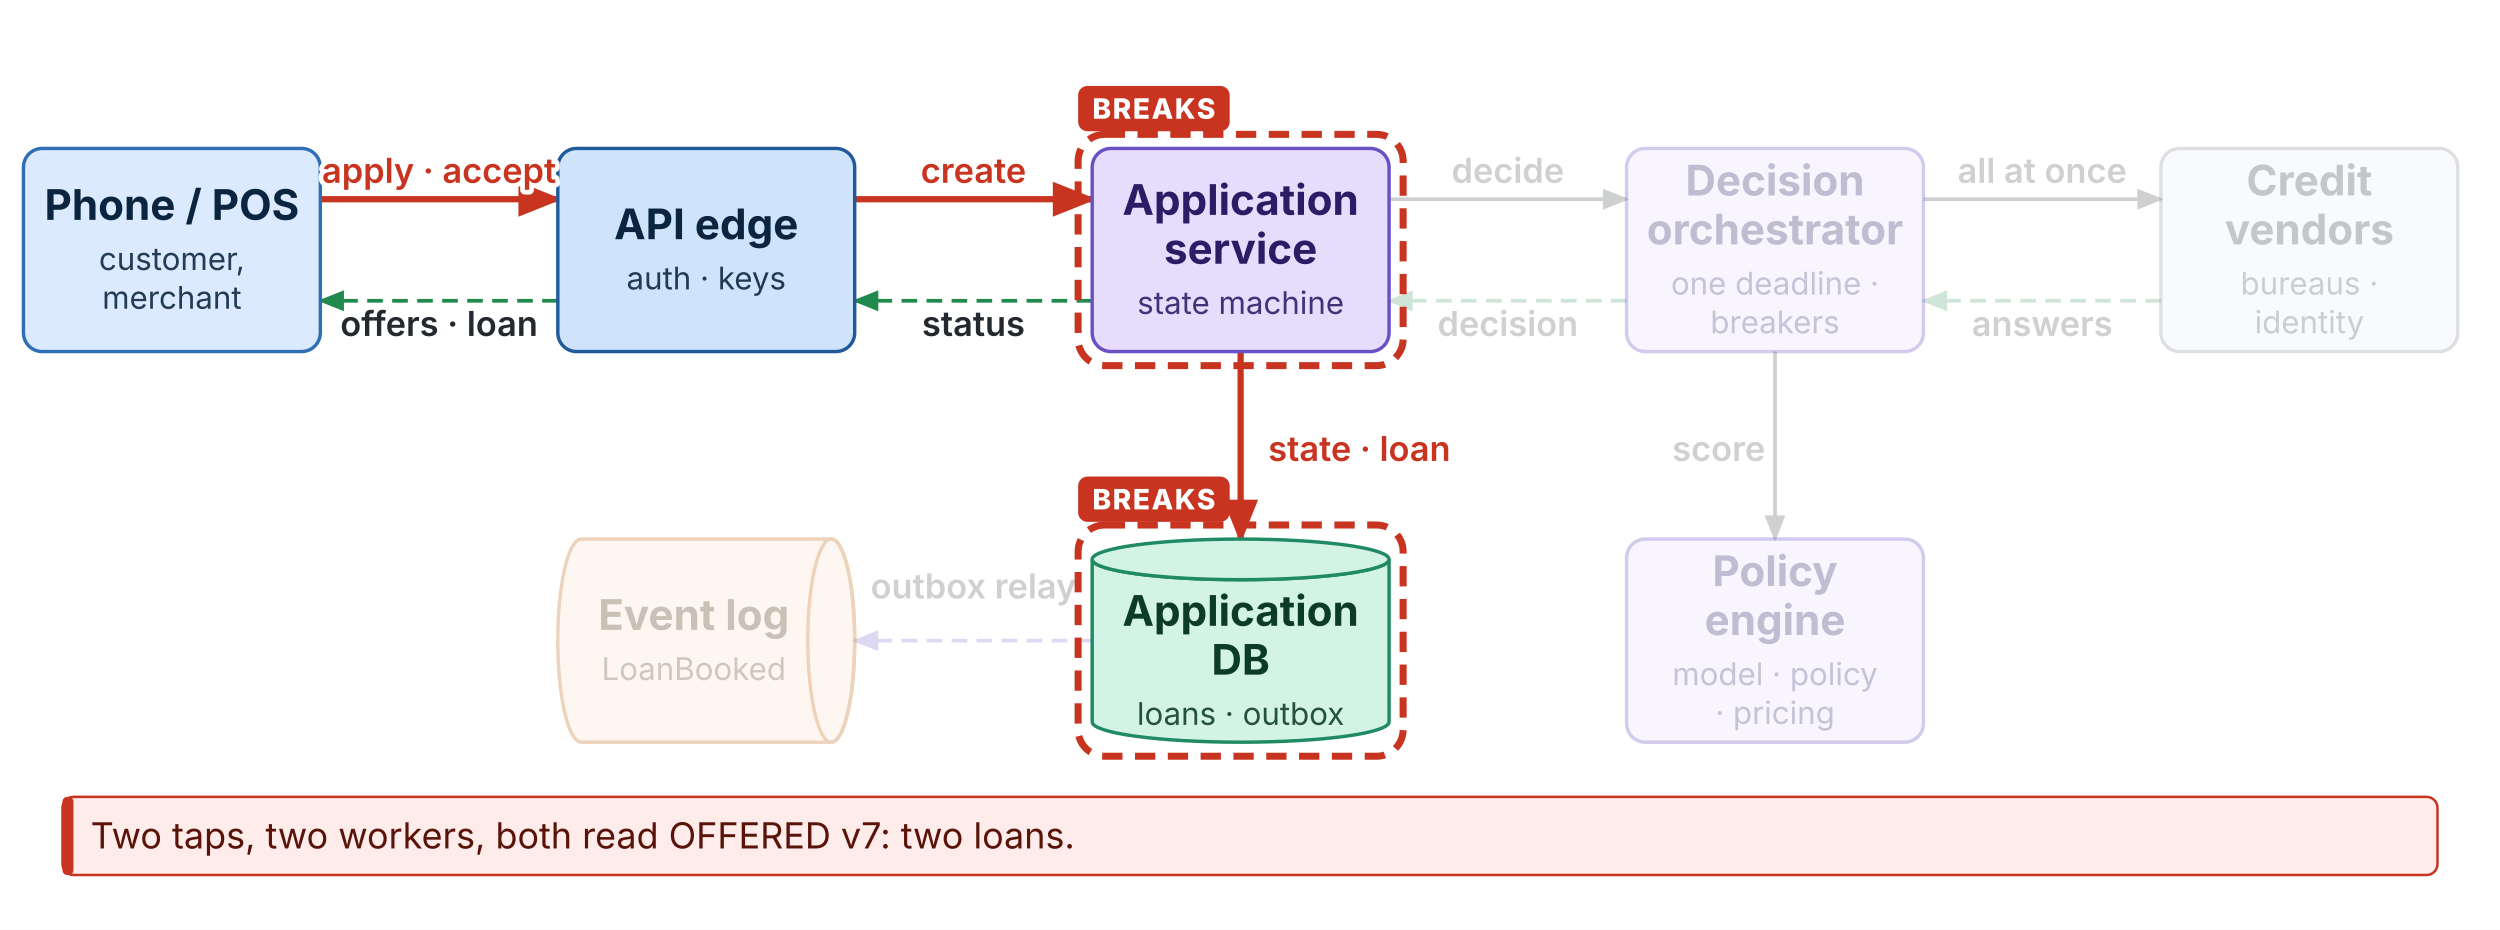
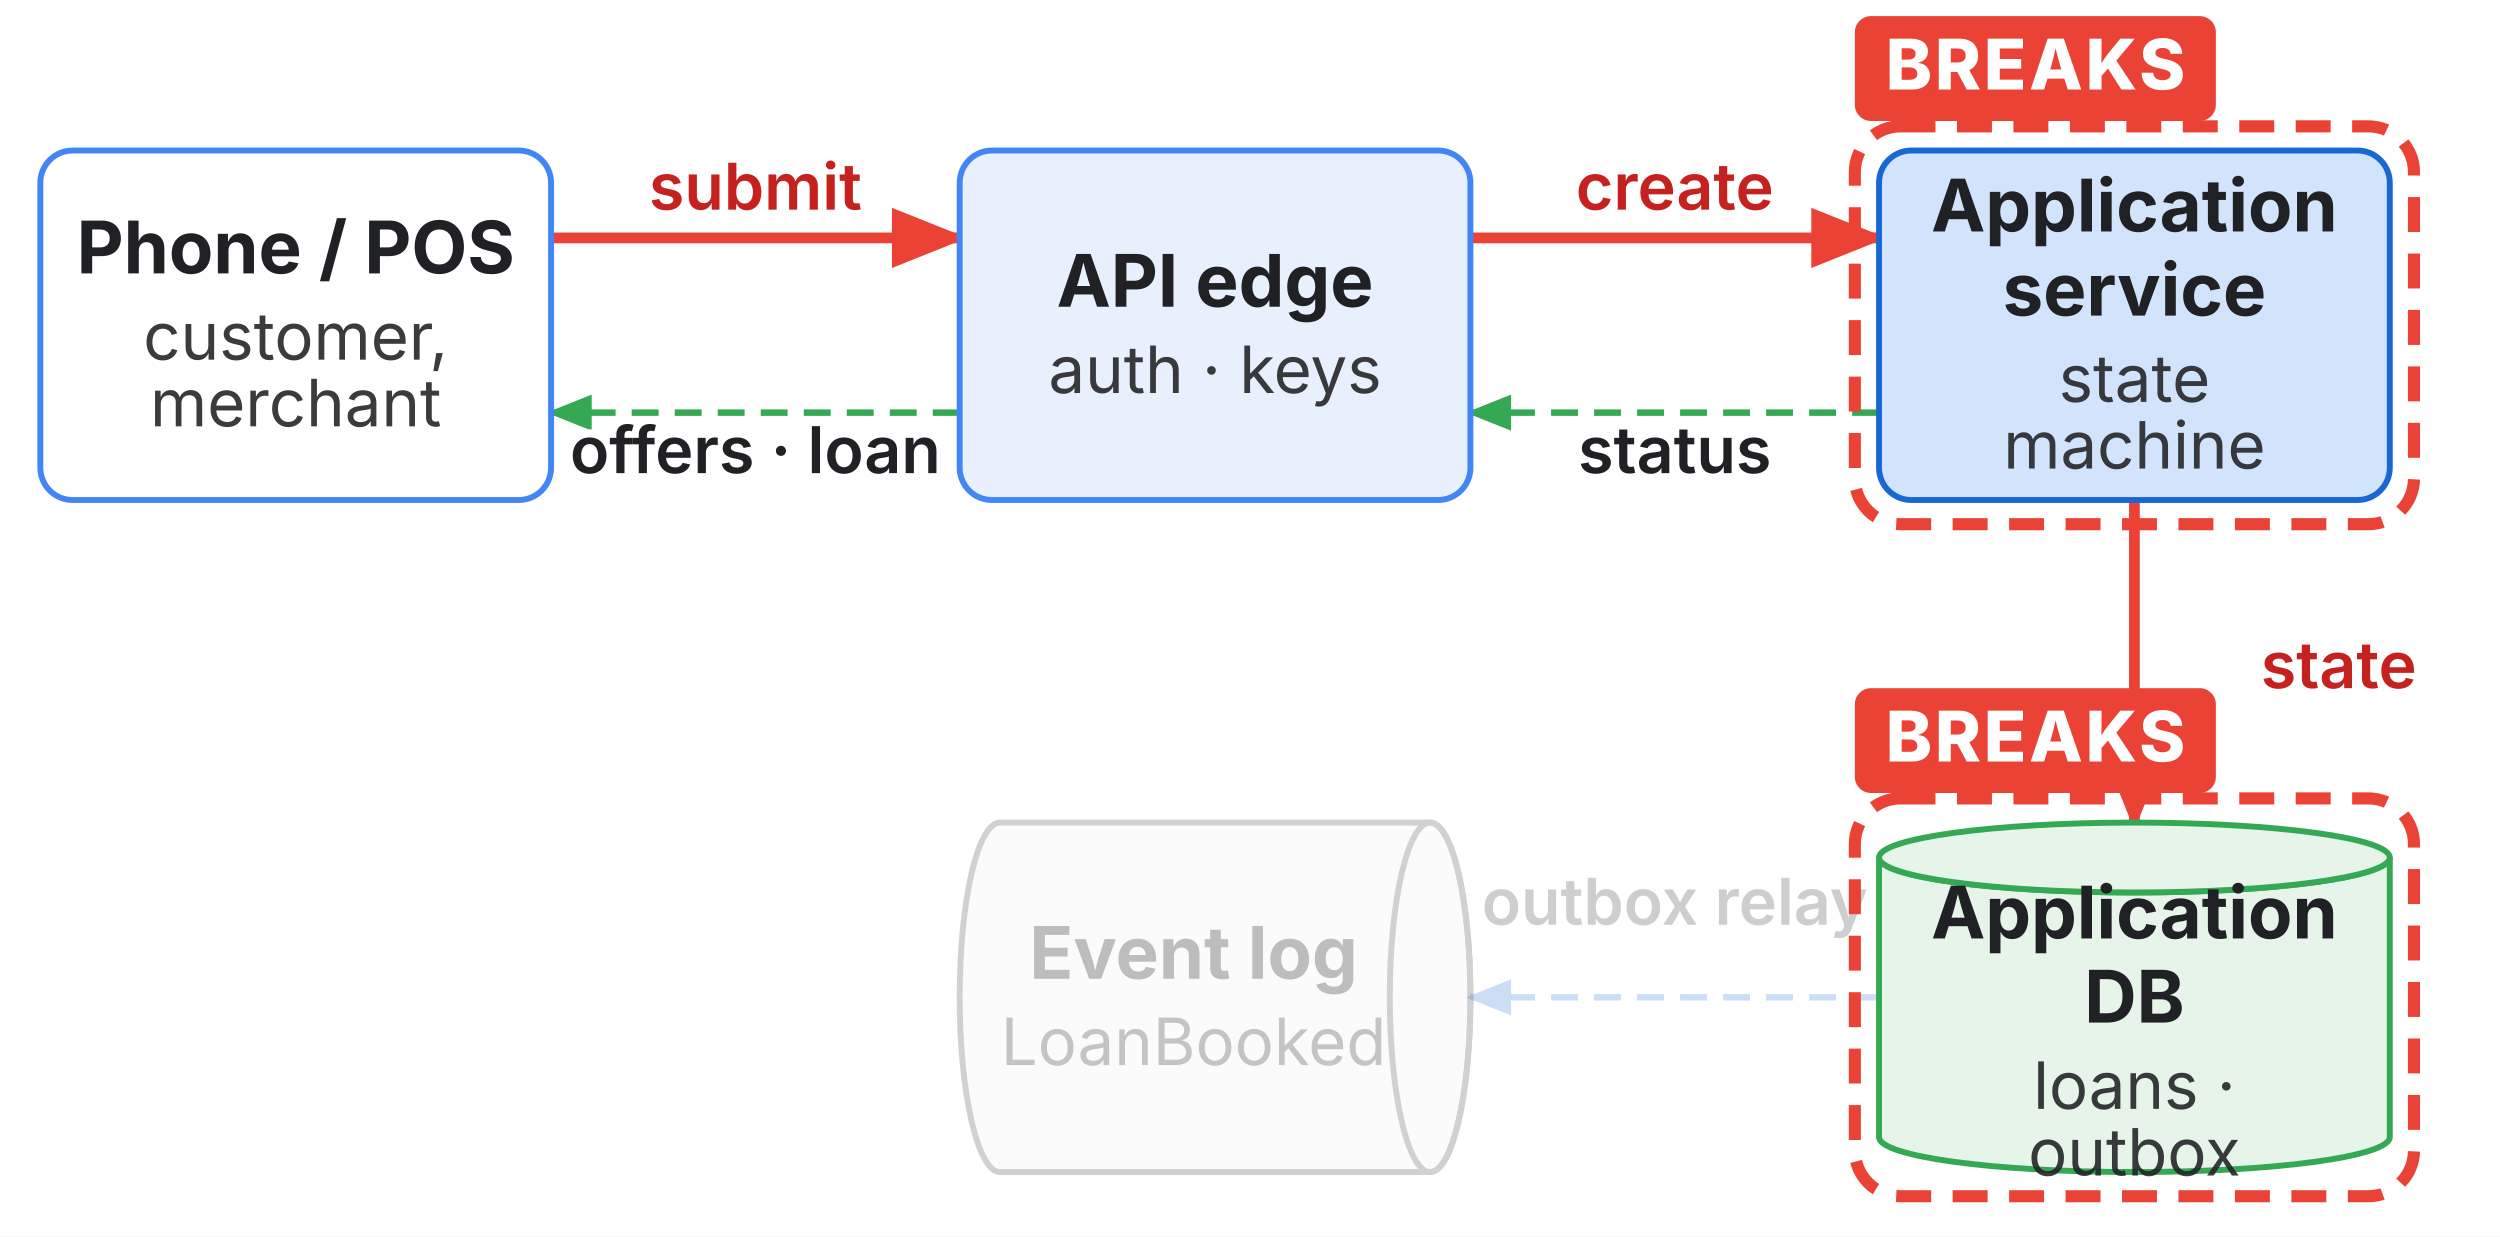
- <svg xmlns="http://www.w3.org/2000/svg" class="base" viewBox="0 205 1600 595" width="1600" height="595">
+ <svg xmlns="http://www.w3.org/2000/svg" class="base" viewBox="0 244 930 460" width="930" height="460">
  <defs>
-     <marker id="bs-1f8a4c" viewBox="0 0 10 10" refX="9" refY="5" markerWidth="7" markerHeight="7" orient="auto">
-       <path d="M0,1 L10,5 L0,9 z" fill="#1f8a4c" />
+     <marker id="bs-1967d2" viewBox="0 0 10 10" refX="9" refY="5" markerWidth="7" markerHeight="7" orient="auto">
+       <path d="M0,1 L10,5 L0,9 z" fill="#1967d2" />
    </marker>
-     <marker id="bs-s-1f8a4c" viewBox="0 0 10 10" refX="1" refY="5" markerWidth="7" markerHeight="7" orient="auto">
-       <path d="M10,1 L0,5 L10,9 z" fill="#1f8a4c" />
+     <marker id="bs-s-1967d2" viewBox="0 0 10 10" refX="1" refY="5" markerWidth="7" markerHeight="7" orient="auto">
+       <path d="M10,1 L0,5 L10,9 z" fill="#1967d2" />
    </marker>
-     <marker id="bs-24292f" viewBox="0 0 10 10" refX="9" refY="5" markerWidth="7" markerHeight="7" orient="auto">
-       <path d="M0,1 L10,5 L0,9 z" fill="#24292f" />
+     <marker id="bs-34a853" viewBox="0 0 10 10" refX="9" refY="5" markerWidth="7" markerHeight="7" orient="auto">
+       <path d="M0,1 L10,5 L0,9 z" fill="#34a853" />
    </marker>
-     <marker id="bs-s-24292f" viewBox="0 0 10 10" refX="1" refY="5" markerWidth="7" markerHeight="7" orient="auto">
-       <path d="M10,1 L0,5 L10,9 z" fill="#24292f" />
+     <marker id="bs-s-34a853" viewBox="0 0 10 10" refX="1" refY="5" markerWidth="7" markerHeight="7" orient="auto">
+       <path d="M10,1 L0,5 L10,9 z" fill="#34a853" />
    </marker>
-     <marker id="bs-6b4fc4" viewBox="0 0 10 10" refX="9" refY="5" markerWidth="7" markerHeight="7" orient="auto">
-       <path d="M0,1 L10,5 L0,9 z" fill="#6b4fc4" />
+     <marker id="bs-ea4335" viewBox="0 0 10 10" refX="9" refY="5" markerWidth="7" markerHeight="7" orient="auto">
+       <path d="M0,1 L10,5 L0,9 z" fill="#ea4335" />
    </marker>
-     <marker id="bs-s-6b4fc4" viewBox="0 0 10 10" refX="1" refY="5" markerWidth="7" markerHeight="7" orient="auto">
-       <path d="M10,1 L0,5 L10,9 z" fill="#6b4fc4" />
-     </marker>
-     <marker id="bs-c8341f" viewBox="0 0 10 10" refX="9" refY="5" markerWidth="7" markerHeight="7" orient="auto">
-       <path d="M0,1 L10,5 L0,9 z" fill="#c8341f" />
-     </marker>
-     <marker id="bs-s-c8341f" viewBox="0 0 10 10" refX="1" refY="5" markerWidth="7" markerHeight="7" orient="auto">
-       <path d="M10,1 L0,5 L10,9 z" fill="#c8341f" />
+     <marker id="bs-s-ea4335" viewBox="0 0 10 10" refX="1" refY="5" markerWidth="7" markerHeight="7" orient="auto">
+       <path d="M10,1 L0,5 L10,9 z" fill="#ea4335" />
    </marker>
  </defs>
-   <rect width="1600" height="800" fill="#ffffff" />
-   <path d="M205.0,332.5 L357.0,332.5" fill="none" stroke="#c8341f" stroke-width="4" marker-end="url(#bs-c8341f)" />
-   <path d="M357.0,397.5 L205.0,397.5" fill="none" stroke="#1f8a4c" stroke-width="2.4" stroke-dasharray="10 6" marker-end="url(#bs-1f8a4c)" />
-   <path d="M547.0,332.5 L699.0,332.5" fill="none" stroke="#c8341f" stroke-width="4" marker-end="url(#bs-c8341f)" />
-   <path d="M699.0,397.5 L547.0,397.5" fill="none" stroke="#1f8a4c" stroke-width="2.4" stroke-dasharray="10 6" marker-end="url(#bs-1f8a4c)" />
-   <path d="M794.0,430.0 L794.0,550.0" fill="none" stroke="#c8341f" stroke-width="4" marker-end="url(#bs-c8341f)" />
-   <path d="M889.0,332.5 L1041.0,332.5" fill="none" stroke="#24292f" stroke-width="2.4" marker-end="url(#bs-24292f)" opacity="0.22" />
-   <path d="M1041.0,397.5 L889.0,397.5" fill="none" stroke="#1f8a4c" stroke-width="2.4" stroke-dasharray="10 6" marker-end="url(#bs-1f8a4c)" opacity="0.22" />
-   <path d="M1231.0,332.5 L1383.0,332.5" fill="none" stroke="#24292f" stroke-width="2.4" marker-end="url(#bs-24292f)" opacity="0.22" />
-   <path d="M1383.0,397.5 L1231.0,397.5" fill="none" stroke="#1f8a4c" stroke-width="2.4" stroke-dasharray="10 6" marker-end="url(#bs-1f8a4c)" opacity="0.22" />
-   <path d="M1136.0,430.0 L1136.0,550.0" fill="none" stroke="#24292f" stroke-width="2.4" marker-end="url(#bs-24292f)" opacity="0.22" />
-   <path d="M699.0,615.0 L547.0,615.0" fill="none" stroke="#6b4fc4" stroke-width="2.4" stroke-dasharray="10 6" marker-end="url(#bs-6b4fc4)" opacity="0.22" />
-   <rect x="15" y="300" width="190" height="130" rx="12" fill="#dbeafe" stroke="#2f6fb5" stroke-width="2.2" />
-   <text x="110.0" y="345.7" text-anchor="middle" font-family="Inter, Helvetica, Arial, sans-serif" font-size="27" font-weight="700" fill="#0b2540">Phone / POS</text>
-   <text x="110.0" y="377.8" text-anchor="middle" font-family="Inter, Helvetica, Arial, sans-serif" font-size="20.0" fill="#0b2540" fill-opacity="0.88">customer,</text>
-   <text x="110.0" y="402.6" text-anchor="middle" font-family="Inter, Helvetica, Arial, sans-serif" font-size="20.0" fill="#0b2540" fill-opacity="0.88">merchant</text>
-   <rect x="357" y="300" width="190" height="130" rx="12" fill="#cfe3fb" stroke="#215a9a" stroke-width="2.2" />
-   <text x="452.0" y="358.1" text-anchor="middle" font-family="Inter, Helvetica, Arial, sans-serif" font-size="27" font-weight="700" fill="#0b2540">API edge</text>
-   <text x="452.0" y="390.2" text-anchor="middle" font-family="Inter, Helvetica, Arial, sans-serif" font-size="20.0" fill="#0b2540" fill-opacity="0.88">auth · keys</text>
-   <rect x="699" y="300" width="190" height="130" rx="12" fill="#e6dcfb" stroke="#6b4fc4" stroke-width="2.2" />
-   <text x="794.0" y="342.5" text-anchor="middle" font-family="Inter, Helvetica, Arial, sans-serif" font-size="27" font-weight="700" fill="#2a1d66">Application</text>
-   <text x="794.0" y="373.8" text-anchor="middle" font-family="Inter, Helvetica, Arial, sans-serif" font-size="27" font-weight="700" fill="#2a1d66">service</text>
-   <text x="794.0" y="405.9" text-anchor="middle" font-family="Inter, Helvetica, Arial, sans-serif" font-size="20.0" fill="#2a1d66" fill-opacity="0.88">state machine</text>
-   <g opacity="0.3">
-     <rect x="1041" y="300" width="190" height="130" rx="12" fill="#e6dcfb" stroke="#6b4fc4" stroke-width="2.2" />
-     <text x="1136.0" y="330.1" text-anchor="middle" font-family="Inter, Helvetica, Arial, sans-serif" font-size="27" font-weight="700" fill="#2a1d66">Decision</text>
-     <text x="1136.0" y="361.4" text-anchor="middle" font-family="Inter, Helvetica, Arial, sans-serif" font-size="27" font-weight="700" fill="#2a1d66">orchestrator</text>
-     <text x="1136.0" y="393.5" text-anchor="middle" font-family="Inter, Helvetica, Arial, sans-serif" font-size="20.0" fill="#2a1d66" fill-opacity="0.88">one deadline ·</text>
-     <text x="1136.0" y="418.3" text-anchor="middle" font-family="Inter, Helvetica, Arial, sans-serif" font-size="20.0" fill="#2a1d66" fill-opacity="0.88">breakers</text>
+   <rect x="0" y="244" width="930" height="460" fill="#ffffff" />
+   <path data-k="e:p-a" d="M205.0,332.5 L357.0,332.5" fill="none" stroke="#ea4335" stroke-width="4" marker-end="url(#bs-ea4335)" />
+   <path data-k="e:a-p" d="M357.0,397.5 L205.0,397.5" fill="none" stroke="#34a853" stroke-width="2.4" stroke-dasharray="10 6" marker-end="url(#bs-34a853)" />
+   <path data-k="e:a-ap" d="M547.0,332.5 L699.0,332.5" fill="none" stroke="#ea4335" stroke-width="4" marker-end="url(#bs-ea4335)" />
+   <path data-k="e:ap-a" d="M699.0,397.5 L547.0,397.5" fill="none" stroke="#34a853" stroke-width="2.4" stroke-dasharray="10 6" marker-end="url(#bs-34a853)" />
+   <path data-k="e:ap-db" d="M794.0,430.0 L794.0,550.0" fill="none" stroke="#ea4335" stroke-width="4" marker-end="url(#bs-ea4335)" />
+   <path data-k="e:db-l" d="M699.0,615.0 L547.0,615.0" fill="none" stroke="#1967d2" stroke-width="2.4" stroke-dasharray="10 6" marker-end="url(#bs-1967d2)" opacity="0.22" />
+   <g data-k="n:pos">
+     <rect x="15" y="300" width="190" height="130" rx="12" fill="#ffffff" stroke="#4285f4" stroke-width="2.2" />
+     <text x="110.0" y="345.7" text-anchor="middle" font-family="Inter, Roboto, sans-serif" font-size="27" font-weight="700" fill="#202124">Phone / POS</text>
+     <text x="110.0" y="377.8" text-anchor="middle" font-family="Inter, Roboto, sans-serif" font-size="24.3" fill="#202124" fill-opacity="0.88">customer,</text>
+     <text x="110.0" y="402.6" text-anchor="middle" font-family="Inter, Roboto, sans-serif" font-size="24.3" fill="#202124" fill-opacity="0.88">merchant</text>
  </g>
-   <g opacity="0.3">
-     <rect x="1383" y="300" width="190" height="130" rx="12" fill="#eceff2" stroke="#8c959f" stroke-width="2.2" />
-     <text x="1478.0" y="330.1" text-anchor="middle" font-family="Inter, Helvetica, Arial, sans-serif" font-size="27" font-weight="700" fill="#3a424a">Credit</text>
-     <text x="1478.0" y="361.4" text-anchor="middle" font-family="Inter, Helvetica, Arial, sans-serif" font-size="27" font-weight="700" fill="#3a424a">vendors</text>
-     <text x="1478.0" y="393.5" text-anchor="middle" font-family="Inter, Helvetica, Arial, sans-serif" font-size="20.0" fill="#3a424a" fill-opacity="0.88">bureaus ·</text>
-     <text x="1478.0" y="418.3" text-anchor="middle" font-family="Inter, Helvetica, Arial, sans-serif" font-size="20.0" fill="#3a424a" fill-opacity="0.88">identity</text>
+   <g data-k="n:api">
+     <rect x="357" y="300" width="190" height="130" rx="12" fill="#e8f0fe" stroke="#4285f4" stroke-width="2.2" />
+     <text x="452.0" y="358.1" text-anchor="middle" font-family="Inter, Roboto, sans-serif" font-size="27" font-weight="700" fill="#202124">API edge</text>
+     <text x="452.0" y="390.2" text-anchor="middle" font-family="Inter, Roboto, sans-serif" font-size="24.3" fill="#202124" fill-opacity="0.88">auth · keys</text>
  </g>
-   <path d="M699,563 a95.0,13 0 0,0 190,0 v104 a95.0,13 0 0,1 -190,0 z" fill="#d3f3e6" stroke="#1f8a63" stroke-width="2.2" />
-   <ellipse cx="794.0" cy="563" rx="95.0" ry="13" fill="#d3f3e6" stroke="#1f8a63" stroke-width="2.2" />
-   <text x="794.0" y="605.5" text-anchor="middle" font-family="Inter, Helvetica, Arial, sans-serif" font-size="27" font-weight="700" fill="#0d3b2a">Application</text>
-   <text x="794.0" y="636.8" text-anchor="middle" font-family="Inter, Helvetica, Arial, sans-serif" font-size="27" font-weight="700" fill="#0d3b2a">DB</text>
-   <text x="794.0" y="668.9" text-anchor="middle" font-family="Inter, Helvetica, Arial, sans-serif" font-size="20.0" fill="#0d3b2a" fill-opacity="0.88">loans · outbox</text>
-   <g opacity="0.3">
-     <path d="M372,550 h160 a15,65.0 0 0,1 0,130 h-160 a15,65.0 0 0,1 0,-130 z" fill="#fde3cf" stroke="#c26a1b" stroke-width="2.2" />
-     <ellipse cx="532" cy="615.0" rx="15" ry="65.0" fill="none" stroke="#c26a1b" stroke-width="2.2" />
-     <text x="444.0" y="608.1" text-anchor="middle" font-family="Inter, Helvetica, Arial, sans-serif" font-size="27" font-weight="700" fill="#4f2a08">Event log</text>
-     <text x="444.0" y="640.2" text-anchor="middle" font-family="Inter, Helvetica, Arial, sans-serif" font-size="20.0" fill="#4f2a08" fill-opacity="0.88">LoanBooked</text>
+   <g data-k="n:app">
+     <rect x="699" y="300" width="190" height="130" rx="12" fill="#d2e3fc" stroke="#1967d2" stroke-width="2.2" />
+     <text x="794.0" y="330.1" text-anchor="middle" font-family="Inter, Roboto, sans-serif" font-size="27" font-weight="700" fill="#202124">Application</text>
+     <text x="794.0" y="361.4" text-anchor="middle" font-family="Inter, Roboto, sans-serif" font-size="27" font-weight="700" fill="#202124">service</text>
+     <text x="794.0" y="393.5" text-anchor="middle" font-family="Inter, Roboto, sans-serif" font-size="24.3" fill="#202124" fill-opacity="0.88">state</text>
+     <text x="794.0" y="418.3" text-anchor="middle" font-family="Inter, Roboto, sans-serif" font-size="24.3" fill="#202124" fill-opacity="0.88">machine</text>
  </g>
-   <g opacity="0.3">
-     <rect x="1041" y="550" width="190" height="130" rx="12" fill="#e6dcfb" stroke="#6b4fc4" stroke-width="2.2" />
-     <text x="1136.0" y="580.1" text-anchor="middle" font-family="Inter, Helvetica, Arial, sans-serif" font-size="27" font-weight="700" fill="#2a1d66">Policy</text>
-     <text x="1136.0" y="611.4" text-anchor="middle" font-family="Inter, Helvetica, Arial, sans-serif" font-size="27" font-weight="700" fill="#2a1d66">engine</text>
-     <text x="1136.0" y="643.5" text-anchor="middle" font-family="Inter, Helvetica, Arial, sans-serif" font-size="20.0" fill="#2a1d66" fill-opacity="0.88">model · policy</text>
-     <text x="1136.0" y="668.3" text-anchor="middle" font-family="Inter, Helvetica, Arial, sans-serif" font-size="20.0" fill="#2a1d66" fill-opacity="0.88">· pricing</text>
+   <g data-k="n:db">
+     <path d="M699,563 a95.0,13 0 0,0 190,0 v104 a95.0,13 0 0,1 -190,0 z" fill="#e6f4ea" stroke="#34a853" stroke-width="2.2" />
+     <ellipse cx="794.0" cy="563" rx="95.0" ry="13" fill="#e6f4ea" stroke="#34a853" stroke-width="2.2" />
+     <text x="794.0" y="593.1" text-anchor="middle" font-family="Inter, Roboto, sans-serif" font-size="27" font-weight="700" fill="#202124">Application</text>
+     <text x="794.0" y="624.4" text-anchor="middle" font-family="Inter, Roboto, sans-serif" font-size="27" font-weight="700" fill="#202124">DB</text>
+     <text x="794.0" y="656.5" text-anchor="middle" font-family="Inter, Roboto, sans-serif" font-size="24.3" fill="#202124" fill-opacity="0.88">loans ·</text>
+     <text x="794.0" y="681.3" text-anchor="middle" font-family="Inter, Roboto, sans-serif" font-size="24.3" fill="#202124" fill-opacity="0.88">outbox</text>
  </g>
-   <text x="281.0" y="322.0" text-anchor="middle" font-family="Inter, Helvetica, Arial, sans-serif" font-size="22" font-weight="600" fill="#c8341f" paint-order="stroke" stroke="#ffffff" stroke-width="6" stroke-linejoin="round">apply · accept</text>
-   <text x="281.0" y="420.0" text-anchor="middle" font-family="Inter, Helvetica, Arial, sans-serif" font-size="22" font-weight="600" fill="#24292f" paint-order="stroke" stroke="#ffffff" stroke-width="6" stroke-linejoin="round">offers · loan</text>
-   <text x="623.0" y="322.0" text-anchor="middle" font-family="Inter, Helvetica, Arial, sans-serif" font-size="22" font-weight="600" fill="#c8341f" paint-order="stroke" stroke="#ffffff" stroke-width="6" stroke-linejoin="round">create</text>
-   <text x="623.0" y="420.0" text-anchor="middle" font-family="Inter, Helvetica, Arial, sans-serif" font-size="22" font-weight="600" fill="#24292f" paint-order="stroke" stroke="#ffffff" stroke-width="6" stroke-linejoin="round">status</text>
-   <text x="870.0" y="500.0" text-anchor="middle" font-family="Inter, Helvetica, Arial, sans-serif" font-size="22" font-weight="600" fill="#c8341f" paint-order="stroke" stroke="#ffffff" stroke-width="6" stroke-linejoin="round">state · loan</text>
-   <text x="965.0" y="322.0" text-anchor="middle" font-family="Inter, Helvetica, Arial, sans-serif" font-size="22" font-weight="600" fill="#24292f" paint-order="stroke" stroke="#ffffff" stroke-width="6" stroke-linejoin="round" opacity="0.22">decide</text>
-   <text x="965.0" y="420.0" text-anchor="middle" font-family="Inter, Helvetica, Arial, sans-serif" font-size="22" font-weight="600" fill="#24292f" paint-order="stroke" stroke="#ffffff" stroke-width="6" stroke-linejoin="round" opacity="0.22">decision</text>
-   <text x="1307.0" y="322.0" text-anchor="middle" font-family="Inter, Helvetica, Arial, sans-serif" font-size="22" font-weight="600" fill="#24292f" paint-order="stroke" stroke="#ffffff" stroke-width="6" stroke-linejoin="round" opacity="0.22">all at once</text>
-   <text x="1307.0" y="420.0" text-anchor="middle" font-family="Inter, Helvetica, Arial, sans-serif" font-size="22" font-weight="600" fill="#24292f" paint-order="stroke" stroke="#ffffff" stroke-width="6" stroke-linejoin="round" opacity="0.22">answers</text>
-   <text x="1100.0" y="500.0" text-anchor="middle" font-family="Inter, Helvetica, Arial, sans-serif" font-size="22" font-weight="600" fill="#24292f" paint-order="stroke" stroke="#ffffff" stroke-width="6" stroke-linejoin="round" opacity="0.22">score</text>
-   <text x="623.0" y="588.0" text-anchor="middle" font-family="Inter, Helvetica, Arial, sans-serif" font-size="22" font-weight="600" fill="#24292f" paint-order="stroke" stroke="#ffffff" stroke-width="6" stroke-linejoin="round" opacity="0.22">outbox relay</text>
-   <rect x="690" y="291" width="208" height="148" rx="17" fill="none" stroke="#c8341f" stroke-width="4.5" stroke-dasharray="13 8" />
-   <rect x="690" y="260" width="97.0" height="29" rx="6" fill="#c8341f" />
-   <text x="738.5" y="281" text-anchor="middle" font-family="Inter, Helvetica, Arial, sans-serif" font-size="18" font-weight="800" letter-spacing="1" fill="#ffffff">BREAKS</text>
-   <rect x="690" y="541" width="208" height="148" rx="17" fill="none" stroke="#c8341f" stroke-width="4.5" stroke-dasharray="13 8" />
-   <rect x="690" y="510" width="97.0" height="29" rx="6" fill="#c8341f" />
-   <text x="738.5" y="531" text-anchor="middle" font-family="Inter, Helvetica, Arial, sans-serif" font-size="18" font-weight="800" letter-spacing="1" fill="#ffffff">BREAKS</text>
-   <rect x="40" y="715" width="1520" height="50" rx="7" fill="#fdecea" stroke="#c8341f" stroke-width="1.6" />
-   <rect x="40" y="715" width="7" height="50" rx="3" fill="#c8341f" />
-   <text x="58" y="748" font-family="Inter, Helvetica, Arial, sans-serif" font-size="23" fill="#5a1308">Two taps, two workers, both read OFFERED v7: two loans.</text>
+   <g data-k="n:log">
+     <g opacity="0.3">
+       <path d="M372,550 h160 a15,65.0 0 0,1 0,130 h-160 a15,65.0 0 0,1 0,-130 z" fill="#f1f3f4" stroke="#5f6368" stroke-width="2.2" />
+       <ellipse cx="532" cy="615.0" rx="15" ry="65.0" fill="none" stroke="#5f6368" stroke-width="2.2" />
+       <text x="444.0" y="608.1" text-anchor="middle" font-family="Inter, Roboto, sans-serif" font-size="27" font-weight="700" fill="#202124">Event log</text>
+       <text x="444.0" y="640.2" text-anchor="middle" font-family="Inter, Roboto, sans-serif" font-size="24.3" fill="#202124" fill-opacity="0.88">LoanBooked</text>
+     </g>
+   </g>
+   <text data-k="e:p-a" x="281.0" y="322.0" text-anchor="middle" font-family="Inter, Roboto, sans-serif" font-size="24" font-weight="600" fill="#C5221F" paint-order="stroke" stroke="#ffffff" stroke-width="6" stroke-linejoin="round">submit</text>
+   <text data-k="e:a-p" x="281.0" y="420.0" text-anchor="middle" font-family="Inter, Roboto, sans-serif" font-size="24" font-weight="600" fill="#202124" paint-order="stroke" stroke="#ffffff" stroke-width="6" stroke-linejoin="round">offers · loan</text>
+   <text data-k="e:a-ap" x="623.0" y="322.0" text-anchor="middle" font-family="Inter, Roboto, sans-serif" font-size="24" font-weight="600" fill="#C5221F" paint-order="stroke" stroke="#ffffff" stroke-width="6" stroke-linejoin="round">create</text>
+   <text data-k="e:ap-a" x="623.0" y="420.0" text-anchor="middle" font-family="Inter, Roboto, sans-serif" font-size="24" font-weight="600" fill="#202124" paint-order="stroke" stroke="#ffffff" stroke-width="6" stroke-linejoin="round">status</text>
+   <text data-k="e:ap-db" x="870.0" y="500.0" text-anchor="middle" font-family="Inter, Roboto, sans-serif" font-size="24" font-weight="600" fill="#C5221F" paint-order="stroke" stroke="#ffffff" stroke-width="6" stroke-linejoin="round">state</text>
+   <text data-k="e:db-l" x="623.0" y="588.0" text-anchor="middle" font-family="Inter, Roboto, sans-serif" font-size="24" font-weight="600" fill="#202124" paint-order="stroke" stroke="#ffffff" stroke-width="6" stroke-linejoin="round" opacity="0.22">outbox relay</text>
+   <g data-k="m:app">
+     <rect x="690" y="291" width="208" height="148" rx="17" fill="none" stroke="#ea4335" stroke-width="4.5" stroke-dasharray="13 8" />
+     <rect x="690" y="250.0" width="134.3" height="39.0" rx="6" fill="#ea4335" />
+     <text x="757.2" y="277.3" text-anchor="middle" font-family="Inter, Roboto, sans-serif" font-size="26" font-weight="800" letter-spacing="1" fill="#ffffff">BREAKS</text>
+   </g>
+   <g data-k="m:db">
+     <rect x="690" y="541" width="208" height="148" rx="17" fill="none" stroke="#ea4335" stroke-width="4.5" stroke-dasharray="13 8" />
+     <rect x="690" y="500.0" width="134.3" height="39.0" rx="6" fill="#ea4335" />
+     <text x="757.2" y="527.3" text-anchor="middle" font-family="Inter, Roboto, sans-serif" font-size="26" font-weight="800" letter-spacing="1" fill="#ffffff">BREAKS</text>
+   </g>
</svg>
